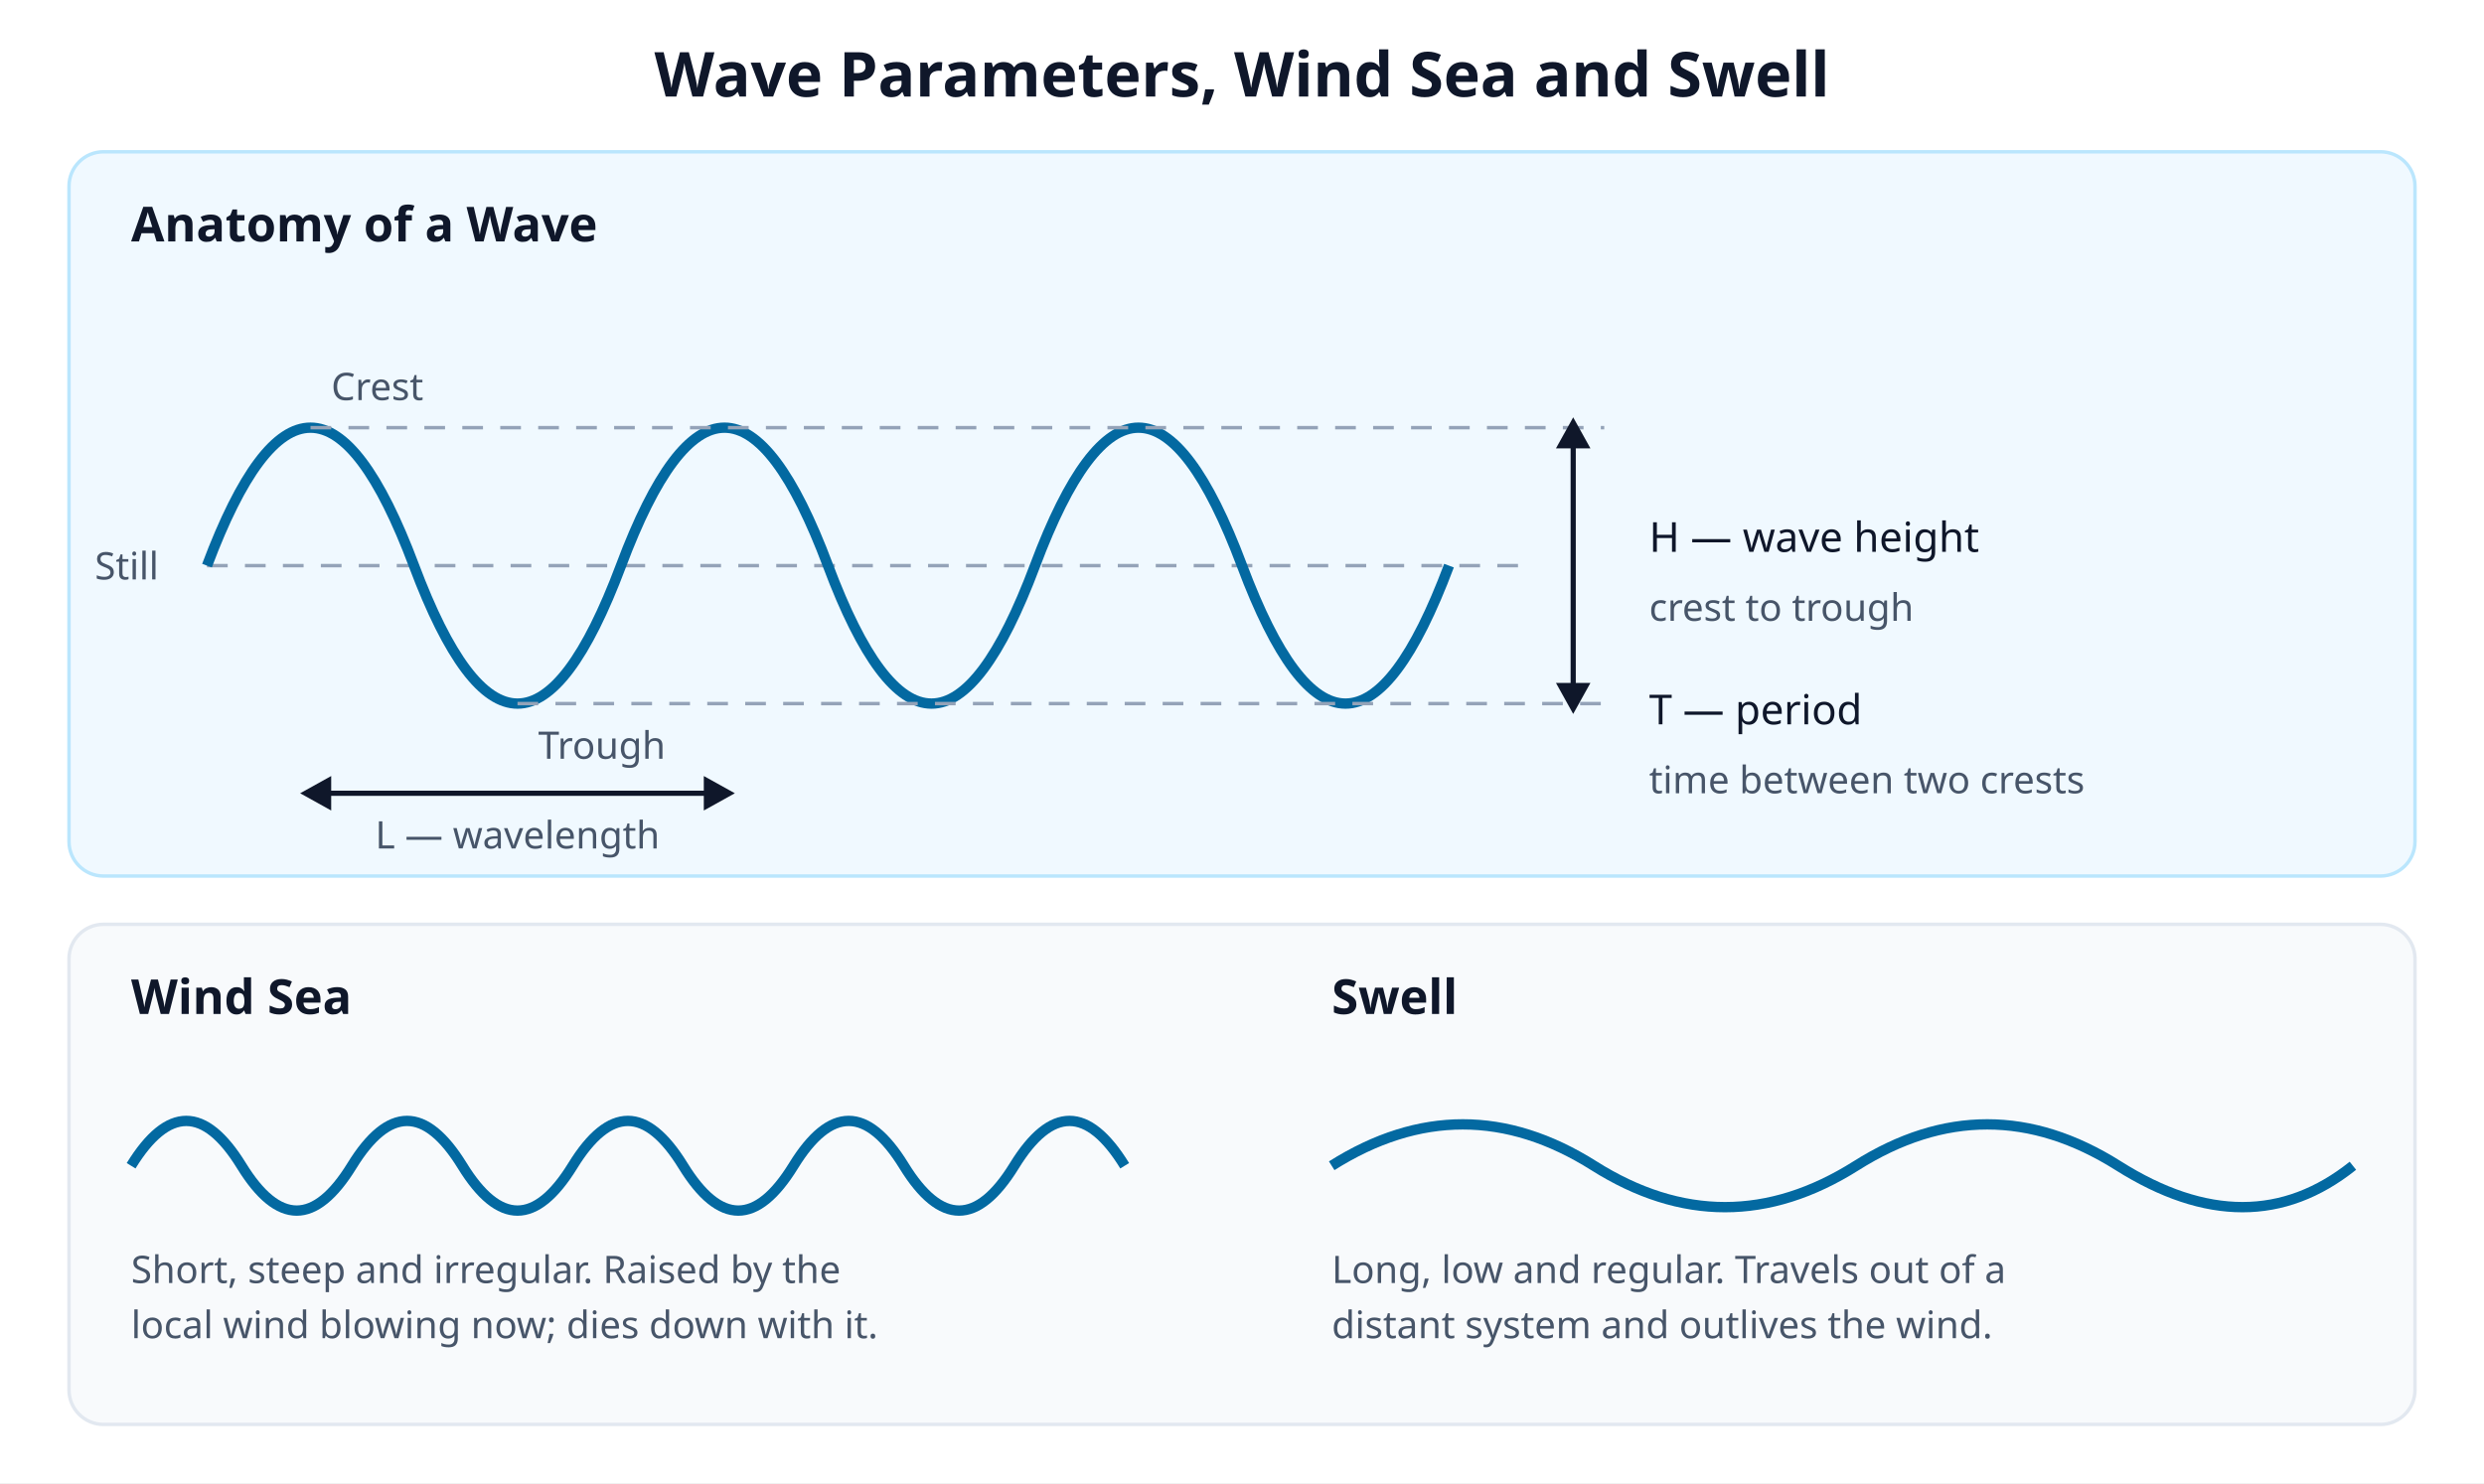
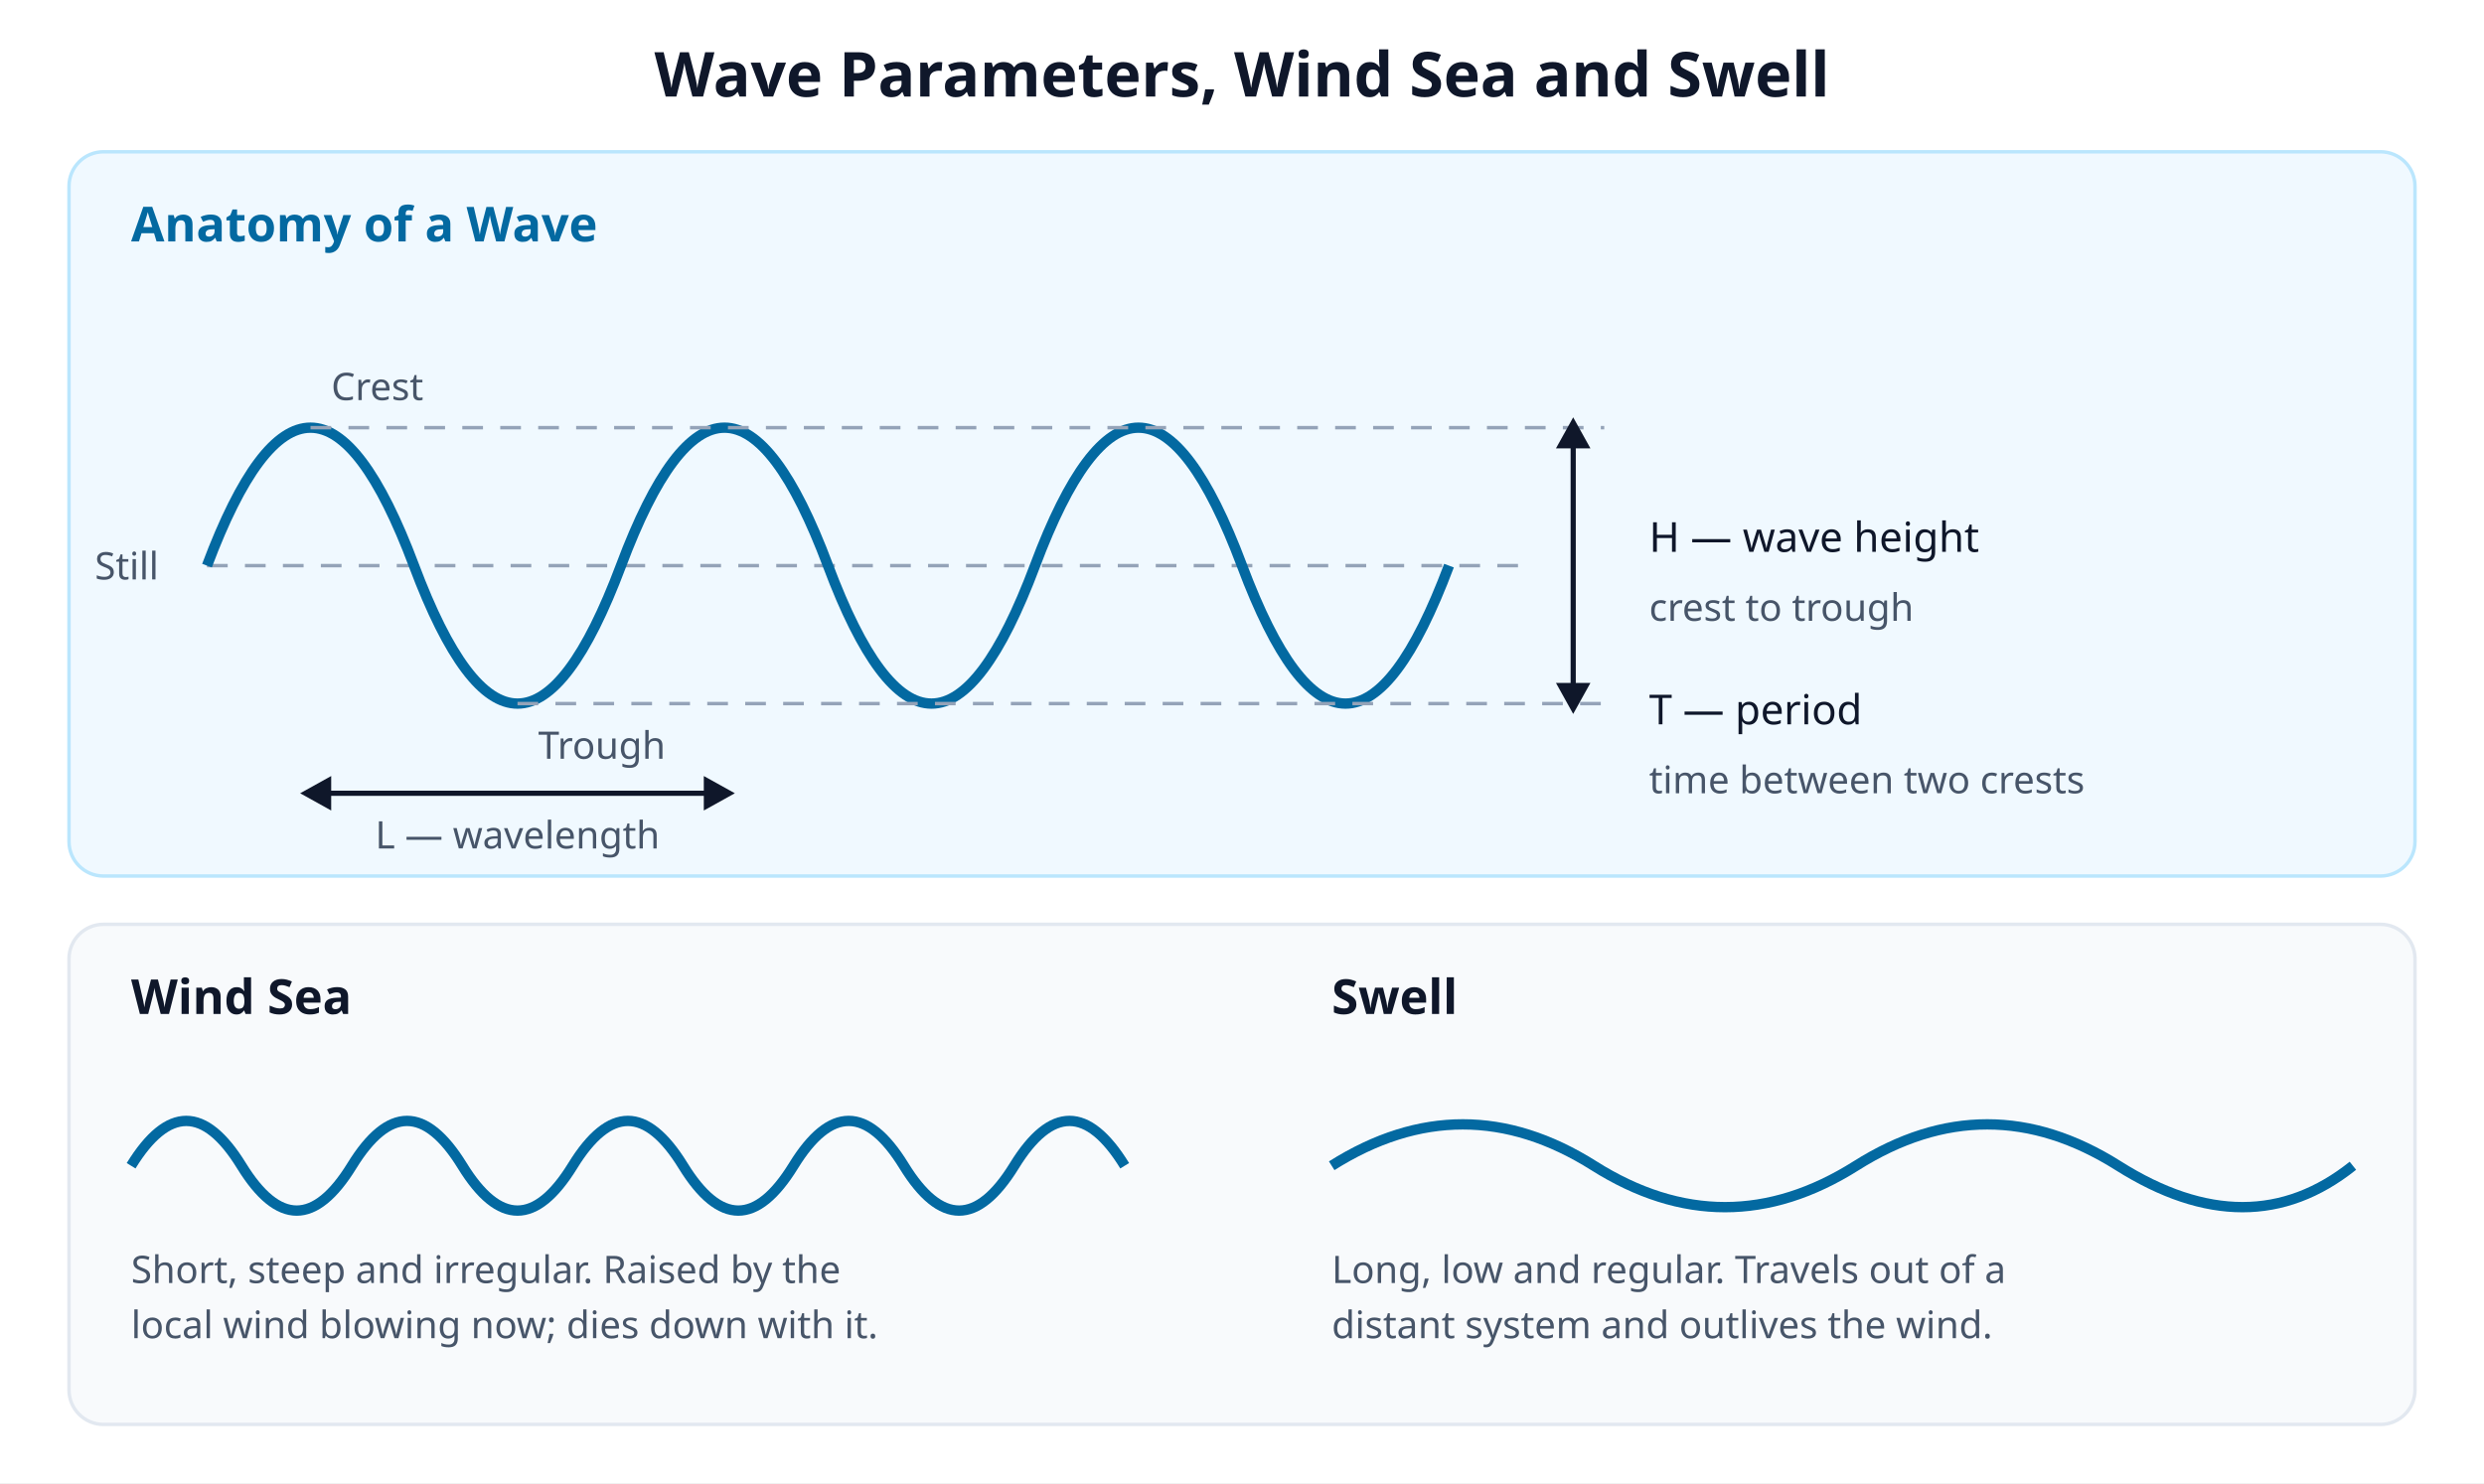
<svg xmlns="http://www.w3.org/2000/svg" width="720" height="430" viewBox="0 0 720 430">
  <defs>
    <style>
      .ttl{font:18px sans-serif;fill:#0f172a;font-weight:700}
      .hd{font:14px sans-serif;fill:#0f172a;font-weight:700}
      .it{font:12px sans-serif;fill:#0f172a}
      .sm{font:11px sans-serif;fill:#475569}
      .guide{stroke:#94a3b8;stroke-width:1;stroke-dasharray:6 5;fill:none}
      .wave{fill:none;stroke:#0369a1;stroke-width:3}
    </style>
  </defs>
  <rect width="720" height="430" fill="#ffffff" />
  <text x="360" y="28" text-anchor="middle" class="ttl">Wave Parameters, Wind Sea and Swell</text>
  <g transform="translate(20 44)">
    <rect width="680" height="210" rx="10" fill="#f0f9ff" stroke="#bae6fd" />
-     <text x="18" y="26" class="hd" fill="#0369a1">Anatomy of a Wave</text>
+     <text x="18" y="26" class="hd" style="fill:#0369a1">Anatomy of a Wave</text>
    <path d="M40,120 H420" class="guide" />
    <text x="26" y="124" text-anchor="end" class="sm">Still</text>
    <path d="M40,120 Q70,40 100,120 Q130,200 160,120 Q190,40 220,120 Q250,200 280,120 Q310,40 340,120 Q370,200 400,120" class="wave" />
    <path d="M70,80 H445" class="guide" />
    <path d="M130,160 H445" class="guide" />
    <text x="76" y="72" class="sm">Crest</text>
    <text x="136" y="176" class="sm">Trough</text>
    <path d="M436,80 V160" stroke="#0f172a" stroke-width="1.5" />
    <path d="M-5,6 L0,-3 L5,6 z" fill="#0f172a" transform="translate(436 80)" />
    <path d="M-5,-6 L0,3 L5,-6 z" fill="#0f172a" transform="translate(436 160)" />
    <text x="458" y="116" class="it">H — wave height</text>
    <text x="458" y="136" class="sm">crest to trough</text>
    <path d="M70,186 H190" stroke="#0f172a" stroke-width="1.5" />
    <path d="M6,-5 L-3,0 L6,5 z" fill="#0f172a" transform="translate(70 186)" />
    <path d="M-6,-5 L3,0 L-6,5 z" fill="#0f172a" transform="translate(190 186)" />
    <text x="130" y="202" text-anchor="middle" class="sm">L — wavelength</text>
    <text x="458" y="166" class="it">T — period</text>
    <text x="458" y="186" class="sm">time between two crests</text>
  </g>
  <g transform="translate(20 268)">
    <rect width="680" height="145" rx="10" fill="#f8fafc" stroke="#e2e8f0" />
    <text x="18" y="26" class="hd">Wind Sea</text>
    <path d="M18,70 Q34,44 50,70 Q66,96 82,70 Q98,44 114,70 Q130,96 146,70 Q162,44 178,70 Q194,96 210,70 Q226,44 242,70 Q258,96 274,70 Q290,44 306,70" class="wave" />
    <text x="18" y="104" class="sm">Short, steep and irregular. Raised by the</text>
    <text x="18" y="120" class="sm">local wind blowing now; dies down with it.</text>
    <text x="366" y="26" class="hd">Swell</text>
    <path d="M366,70 Q404,46 442,70 Q480,94 518,70 Q556,46 594,70 Q632,94 662,70" class="wave" />
    <text x="366" y="104" class="sm">Long, low and regular. Travels out of a</text>
    <text x="366" y="120" class="sm">distant system and outlives the wind.</text>
  </g>
</svg>
